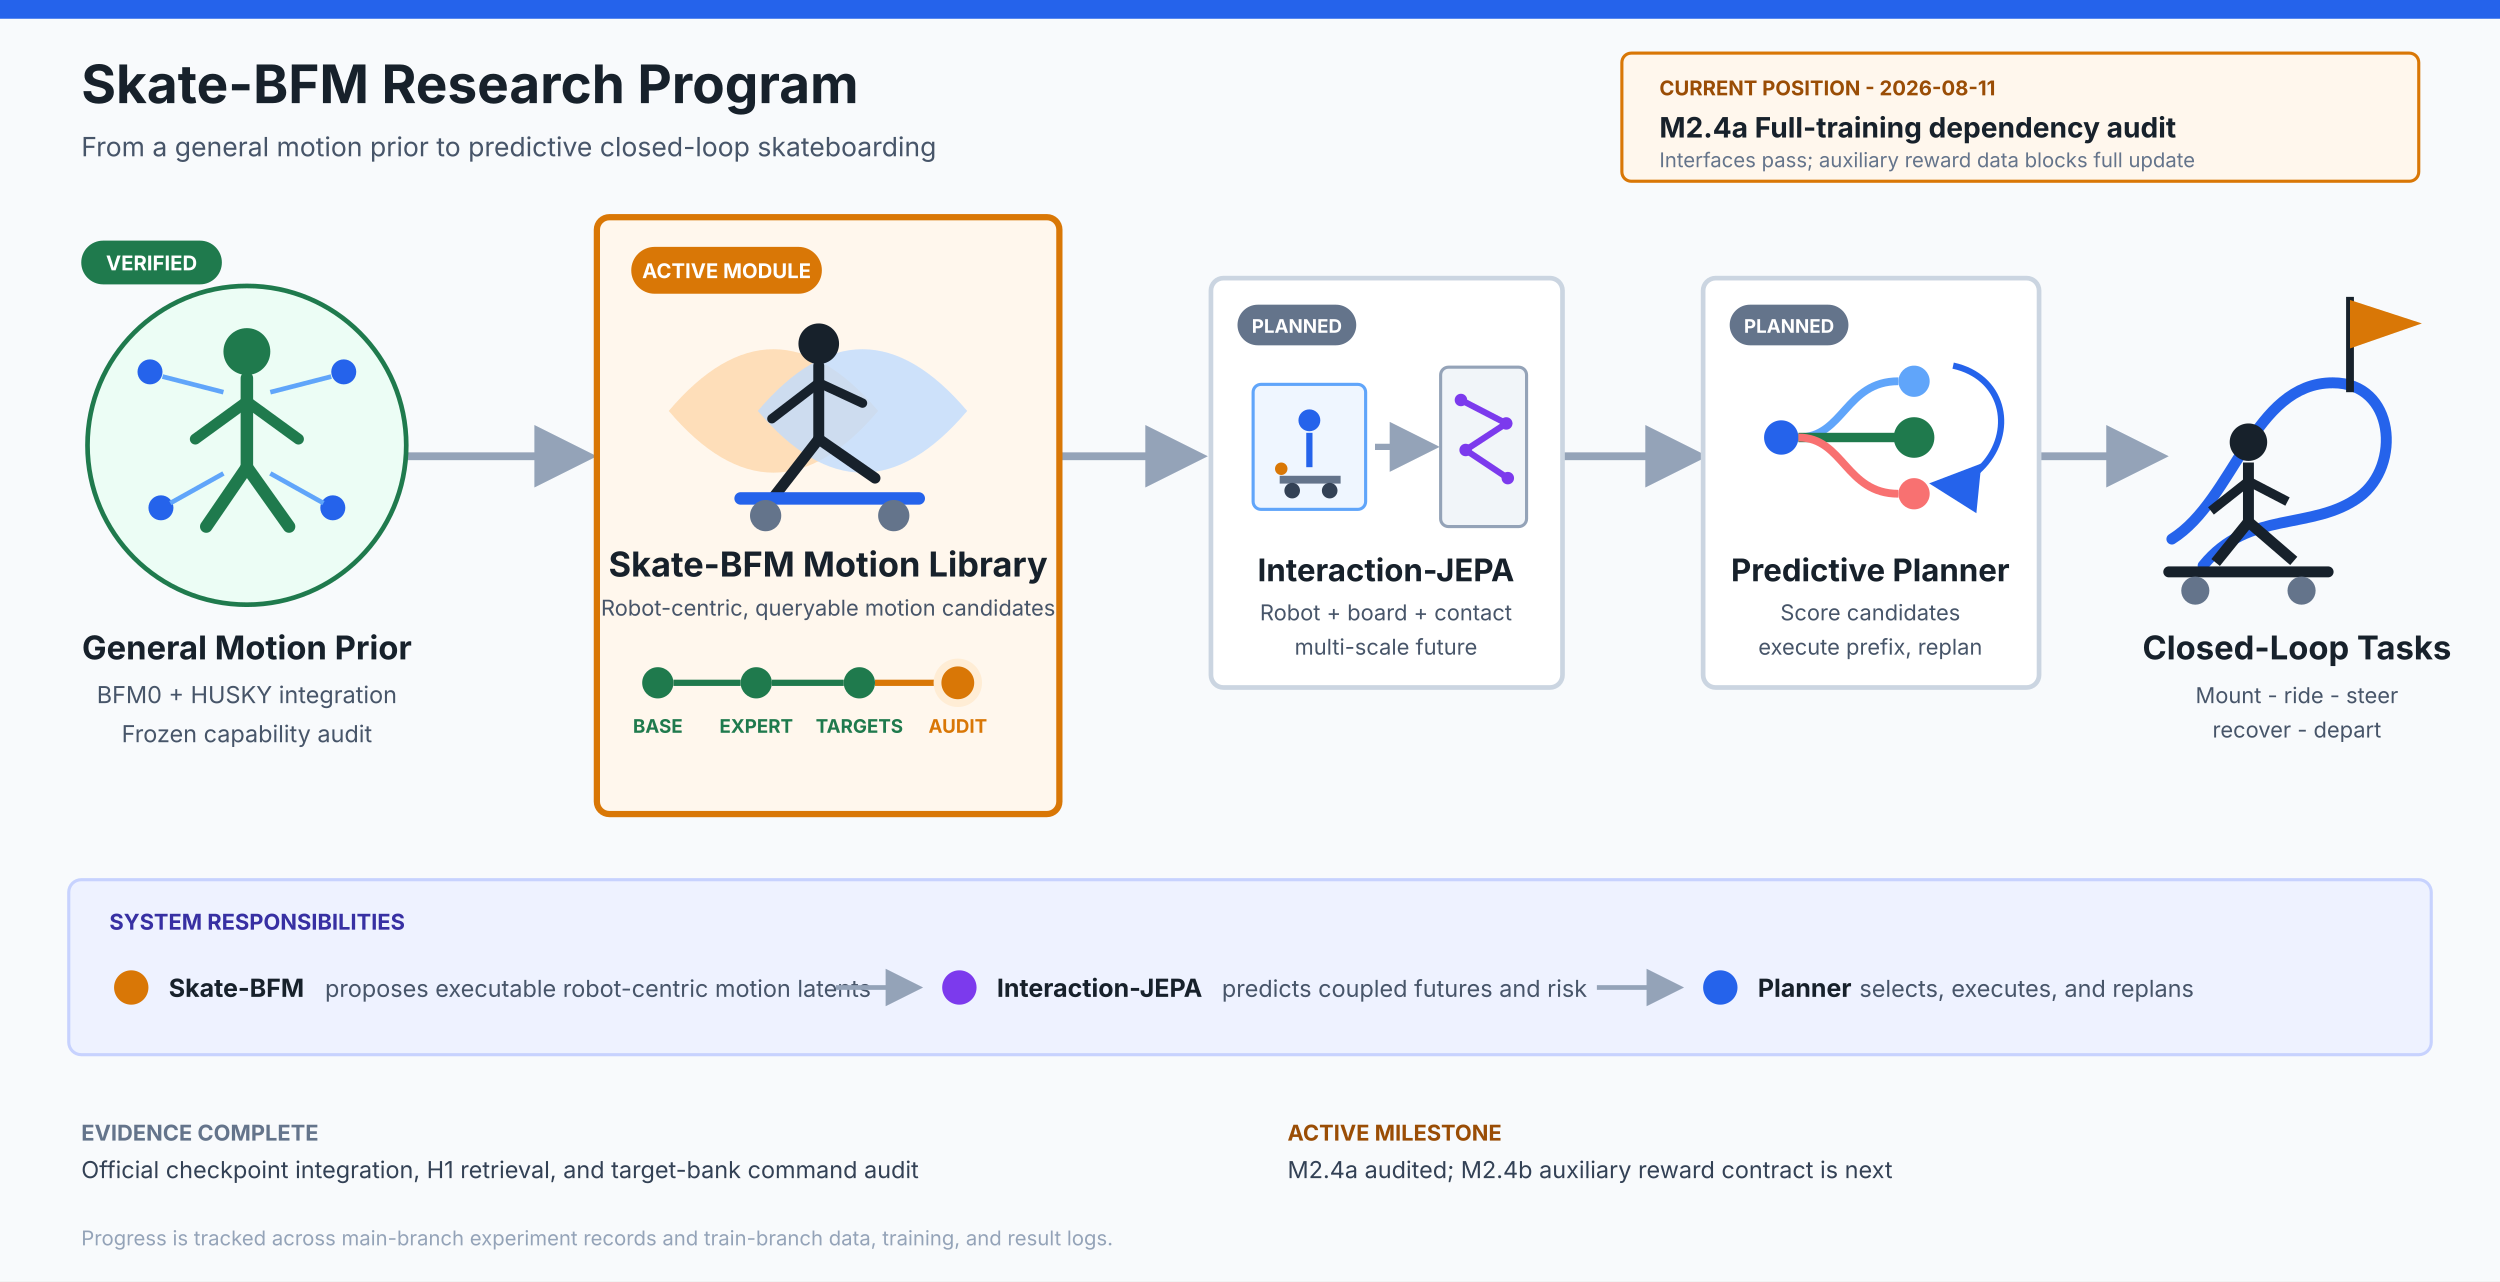
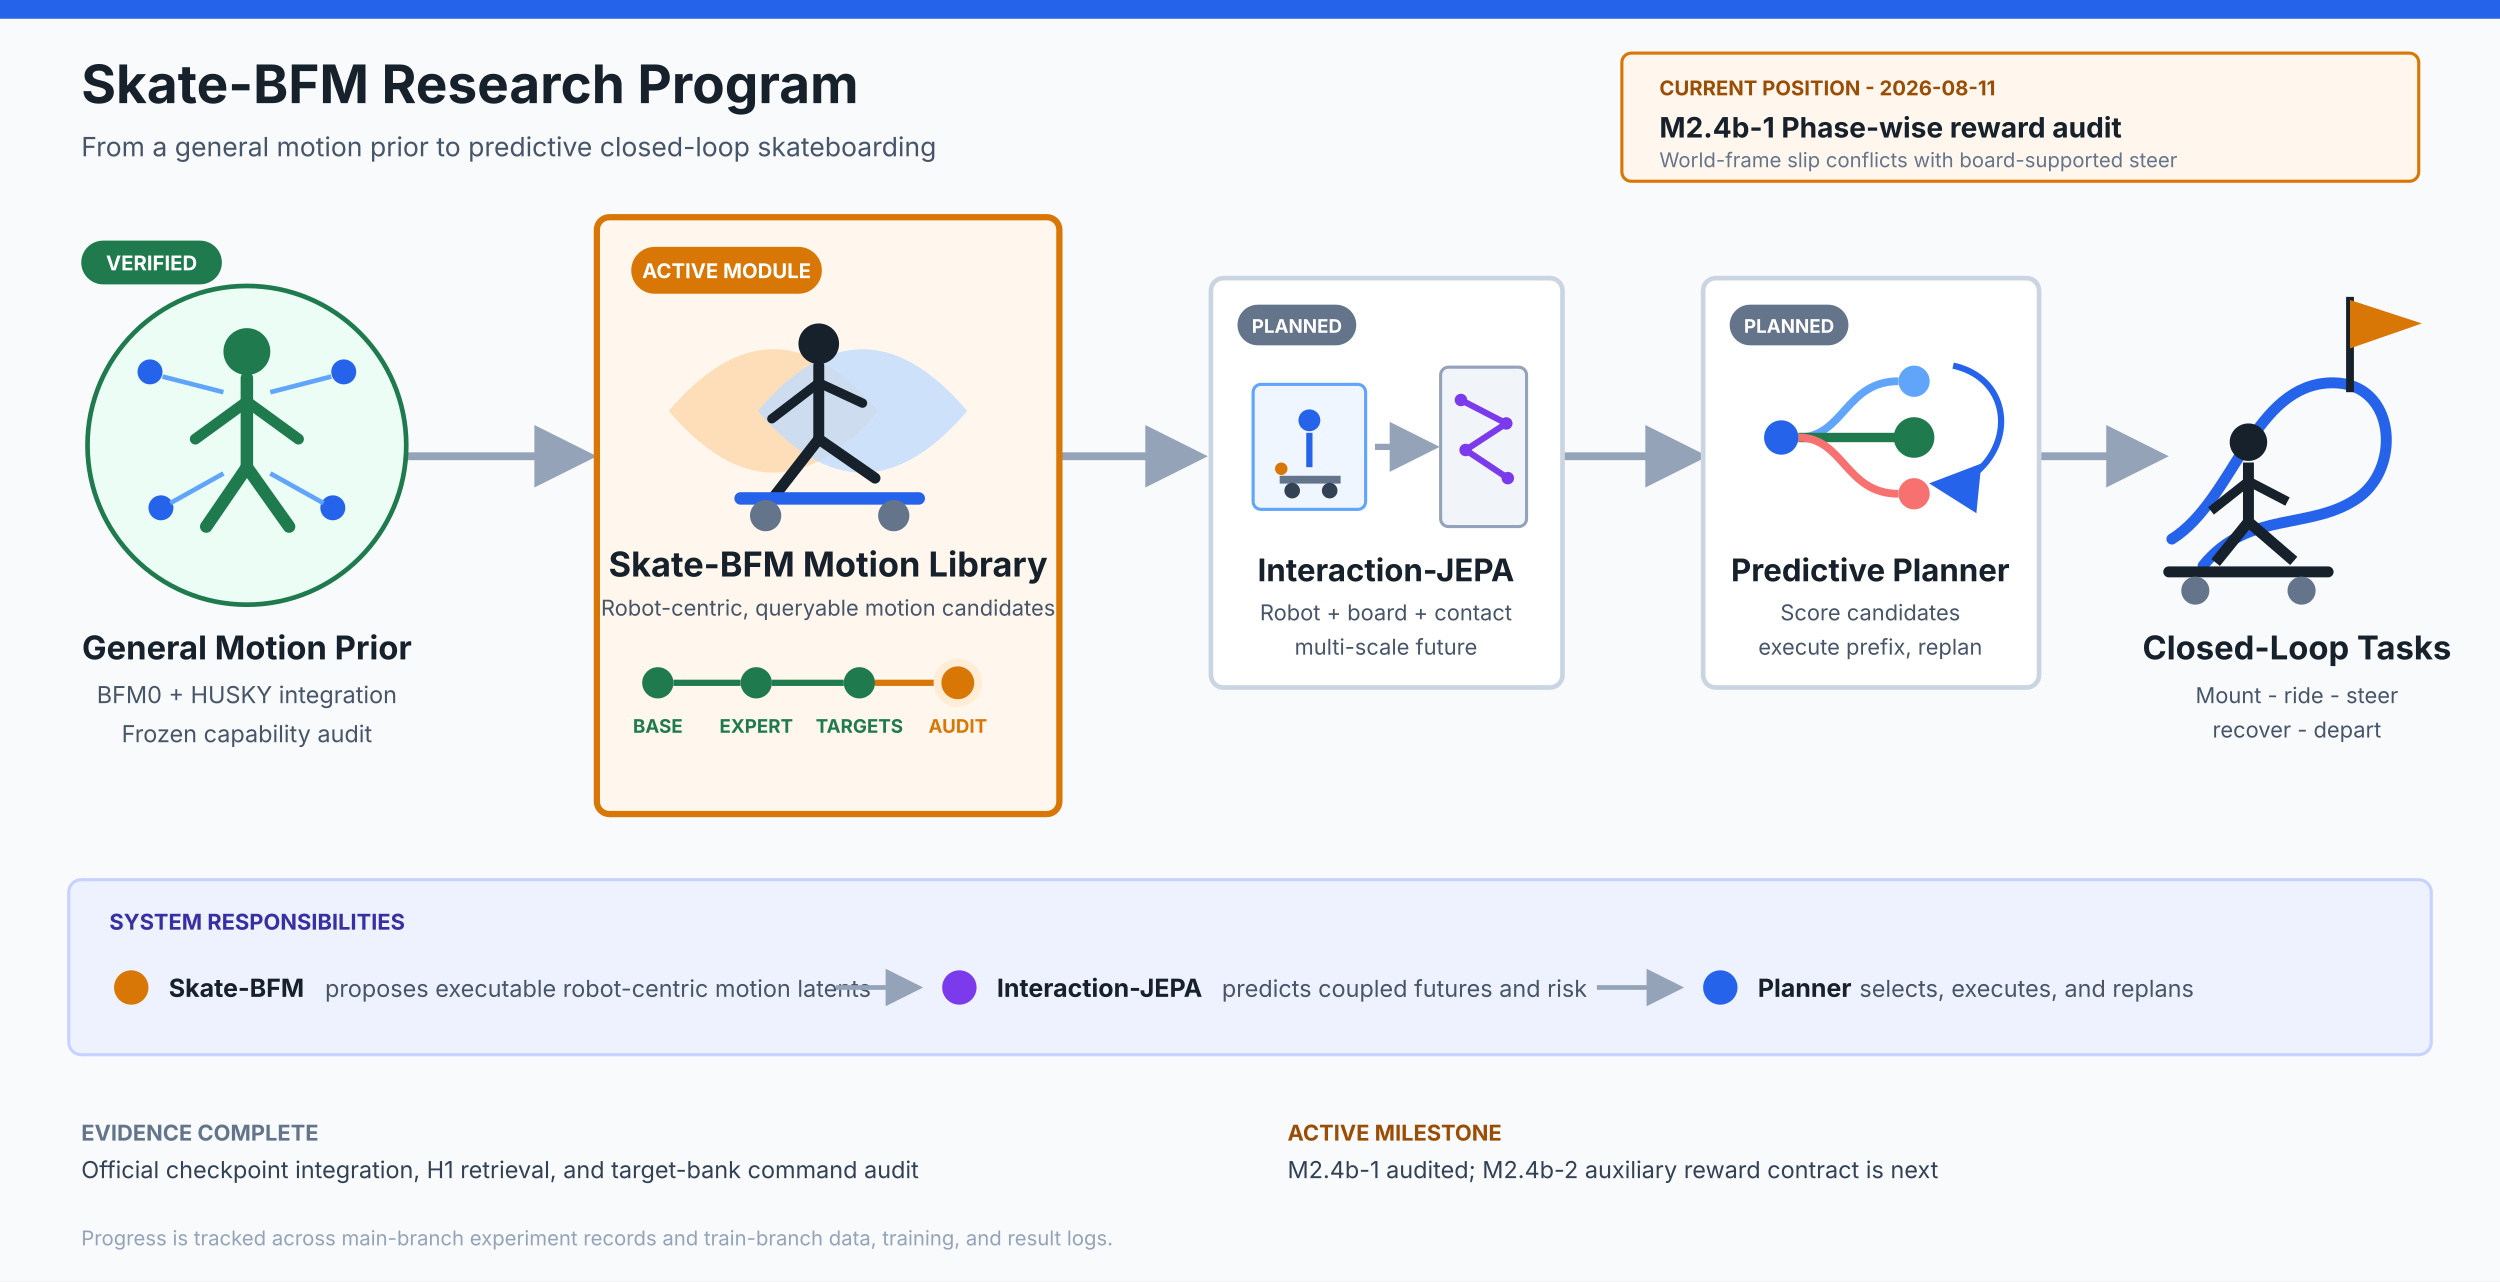
<svg xmlns="http://www.w3.org/2000/svg" width="1600" height="820" viewBox="0 0 1600 820" role="img" aria-labelledby="title desc">
  <defs>
    <marker id="arrow" viewBox="0 0 10 10" refX="8" refY="5" markerWidth="8" markerHeight="8" orient="auto-start-reverse">
      <path d="M 0 0 L 10 5 L 0 10 z" fill="#94a3b8" />
    </marker>
    <marker id="arrow-blue" viewBox="0 0 10 10" refX="8" refY="5" markerWidth="8" markerHeight="8" orient="auto-start-reverse">
      <path d="M 0 0 L 10 5 L 0 10 z" fill="#2563eb" />
    </marker>
  </defs>
  <rect width="1600" height="820" fill="#f8fafc" />
  <rect width="1600" height="12" fill="#2563eb" />
  <text x="52" y="66" fill="#17212b" font-family="Inter, Arial, sans-serif" font-size="34" font-weight="700">Skate-BFM Research Program</text>
  <text x="52" y="100" fill="#475569" font-family="Inter, Arial, sans-serif" font-size="17">From a general motion prior to predictive closed-loop skateboarding</text>
  <rect x="1038" y="34" width="510" height="82" rx="6" fill="#fff7ed" stroke="#d97706" stroke-width="2" />
  <text x="1062" y="61" fill="#9a4d05" font-family="Inter, Arial, sans-serif" font-size="13" font-weight="700">CURRENT POSITION - 2026-08-11</text>
-   <text x="1062" y="88" fill="#17212b" font-family="Inter, Arial, sans-serif" font-size="18" font-weight="700">M2.4a Full-training dependency audit</text>
-   <text x="1062" y="107" fill="#64748b" font-family="Inter, Arial, sans-serif" font-size="13">Interfaces pass; auxiliary reward data blocks full update</text>
+   <text x="1062" y="88" fill="#17212b" font-family="Inter, Arial, sans-serif" font-size="18" font-weight="700">M2.4b-1 Phase-wise reward audit</text>
+   <text x="1062" y="107" fill="#64748b" font-family="Inter, Arial, sans-serif" font-size="13">World-frame slip conflicts with board-supported steer</text>
  <line x1="258" y1="292" x2="374" y2="292" stroke="#94a3b8" stroke-width="5" marker-end="url(#arrow)" />
  <line x1="670" y1="292" x2="765" y2="292" stroke="#94a3b8" stroke-width="5" marker-end="url(#arrow)" />
  <line x1="1000" y1="292" x2="1085" y2="292" stroke="#94a3b8" stroke-width="5" marker-end="url(#arrow)" />
  <line x1="1300" y1="292" x2="1380" y2="292" stroke="#94a3b8" stroke-width="5" marker-end="url(#arrow)" />
  <g font-family="Inter, Arial, sans-serif">
    <circle cx="158" cy="285" r="102" fill="#ecfdf5" stroke="#1f7a4d" stroke-width="3" />
    <circle cx="158" cy="225" r="15" fill="#1f7a4d" />
    <line x1="158" y1="242" x2="158" y2="300" stroke="#1f7a4d" stroke-width="8" stroke-linecap="round" />
    <line x1="158" y1="257" x2="125" y2="281" stroke="#1f7a4d" stroke-width="7" stroke-linecap="round" />
    <line x1="158" y1="257" x2="191" y2="281" stroke="#1f7a4d" stroke-width="7" stroke-linecap="round" />
    <line x1="158" y1="299" x2="132" y2="337" stroke="#1f7a4d" stroke-width="8" stroke-linecap="round" />
    <line x1="158" y1="299" x2="185" y2="337" stroke="#1f7a4d" stroke-width="8" stroke-linecap="round" />
    <circle cx="96" cy="238" r="8" fill="#2563eb" />
    <circle cx="220" cy="238" r="8" fill="#2563eb" />
    <circle cx="103" cy="325" r="8" fill="#2563eb" />
    <circle cx="213" cy="325" r="8" fill="#2563eb" />
    <line x1="104" y1="241" x2="143" y2="251" stroke="#60a5fa" stroke-width="3" />
    <line x1="212" y1="241" x2="173" y2="251" stroke="#60a5fa" stroke-width="3" />
    <line x1="109" y1="322" x2="143" y2="303" stroke="#60a5fa" stroke-width="3" />
    <line x1="207" y1="322" x2="173" y2="303" stroke="#60a5fa" stroke-width="3" />
    <rect x="52" y="154" width="90" height="28" rx="14" fill="#1f7a4d" />
    <text x="97" y="173" fill="#ffffff" font-size="13" font-weight="700" text-anchor="middle">VERIFIED</text>
    <text x="158" y="422" fill="#17212b" font-size="21" font-weight="700" text-anchor="middle">General Motion Prior</text>
    <text x="158" y="450" fill="#475569" font-size="15" text-anchor="middle">BFM0 + HUSKY integration</text>
    <text x="158" y="475" fill="#475569" font-size="15" text-anchor="middle">Frozen capability audit</text>
  </g>
  <g font-family="Inter, Arial, sans-serif">
    <rect x="382" y="139" width="296" height="382" rx="8" fill="#fff7ed" stroke="#d97706" stroke-width="4" />
    <rect x="404" y="158" width="122" height="30" rx="15" fill="#d97706" />
    <text x="465" y="178" fill="#ffffff" font-size="13" font-weight="700" text-anchor="middle">ACTIVE MODULE</text>
    <path d="M 428 263 Q 495 184 562 263 Q 495 342 428 263" fill="#fed7aa" opacity="0.78" />
    <path d="M 485 263 Q 552 184 619 263 Q 552 342 485 263" fill="#bfdbfe" opacity="0.78" />
    <circle cx="524" cy="220" r="13" fill="#17212b" />
    <line x1="524" y1="234" x2="524" y2="282" stroke="#17212b" stroke-width="7" stroke-linecap="round" />
    <line x1="524" y1="245" x2="494" y2="268" stroke="#17212b" stroke-width="6" stroke-linecap="round" />
    <line x1="524" y1="245" x2="552" y2="258" stroke="#17212b" stroke-width="6" stroke-linecap="round" />
    <line x1="524" y1="281" x2="496" y2="317" stroke="#17212b" stroke-width="7" stroke-linecap="round" />
    <line x1="524" y1="281" x2="560" y2="306" stroke="#17212b" stroke-width="7" stroke-linecap="round" />
    <line x1="474" y1="319" x2="588" y2="319" stroke="#2563eb" stroke-width="8" stroke-linecap="round" />
    <circle cx="490" cy="330" r="10" fill="#64748b" />
    <circle cx="572" cy="330" r="10" fill="#64748b" />
    <text x="530" y="369" fill="#17212b" font-size="22" font-weight="700" text-anchor="middle">Skate-BFM Motion Library</text>
    <text x="530" y="394" fill="#475569" font-size="14" text-anchor="middle">Robot-centric, queryable motion candidates</text>
    <circle cx="421" cy="437" r="10" fill="#1f7a4d" />
    <line x1="431" y1="437" x2="474" y2="437" stroke="#1f7a4d" stroke-width="4" />
    <circle cx="484" cy="437" r="10" fill="#1f7a4d" />
    <line x1="494" y1="437" x2="540" y2="437" stroke="#1f7a4d" stroke-width="4" />
    <circle cx="550" cy="437" r="10" fill="#1f7a4d" />
    <line x1="560" y1="437" x2="603" y2="437" stroke="#d97706" stroke-width="4" />
    <circle cx="613" cy="437" r="13" fill="#d97706" stroke="#ffedd5" stroke-width="5" />
    <text x="421" y="469" fill="#1f7a4d" font-size="12" font-weight="700" text-anchor="middle">BASE</text>
    <text x="484" y="469" fill="#1f7a4d" font-size="12" font-weight="700" text-anchor="middle">EXPERT</text>
    <text x="550" y="469" fill="#1f7a4d" font-size="12" font-weight="700" text-anchor="middle">TARGETS</text>
    <text x="613" y="469" fill="#d97706" font-size="12" font-weight="700" text-anchor="middle">AUDIT</text>
  </g>
  <g font-family="Inter, Arial, sans-serif">
    <rect x="775" y="178" width="225" height="262" rx="8" fill="#ffffff" stroke="#cbd5e1" stroke-width="3" />
    <rect x="792" y="195" width="76" height="26" rx="13" fill="#64748b" />
    <text x="830" y="213" fill="#ffffff" font-size="12" font-weight="700" text-anchor="middle">PLANNED</text>
    <rect x="802" y="246" width="72" height="80" rx="5" fill="#eff6ff" stroke="#60a5fa" stroke-width="2" />
    <circle cx="838" cy="269" r="7" fill="#2563eb" />
    <line x1="838" y1="277" x2="838" y2="299" stroke="#2563eb" stroke-width="4" />
    <line x1="819" y1="307" x2="858" y2="307" stroke="#64748b" stroke-width="5" />
    <circle cx="827" cy="314" r="5" fill="#334155" />
    <circle cx="851" cy="314" r="5" fill="#334155" />
    <circle cx="820" cy="300" r="4" fill="#d97706" />
    <line x1="880" y1="286" x2="915" y2="286" stroke="#94a3b8" stroke-width="4" marker-end="url(#arrow)" />
    <rect x="922" y="235" width="55" height="102" rx="5" fill="#f1f5f9" stroke="#94a3b8" stroke-width="2" />
    <path d="M 935 256 L 964 271 L 938 288 L 965 306" fill="none" stroke="#7c3aed" stroke-width="4" />
    <circle cx="935" cy="256" r="4" fill="#7c3aed" />
    <circle cx="964" cy="271" r="4" fill="#7c3aed" />
    <circle cx="938" cy="288" r="4" fill="#7c3aed" />
    <circle cx="965" cy="306" r="4" fill="#7c3aed" />
    <text x="887" y="372" fill="#17212b" font-size="20" font-weight="700" text-anchor="middle">Interaction-JEPA</text>
    <text x="887" y="397" fill="#475569" font-size="14" text-anchor="middle">Robot + board + contact</text>
    <text x="887" y="419" fill="#475569" font-size="14" text-anchor="middle">multi-scale future</text>
  </g>
  <g font-family="Inter, Arial, sans-serif">
    <rect x="1090" y="178" width="215" height="262" rx="8" fill="#ffffff" stroke="#cbd5e1" stroke-width="3" />
    <rect x="1107" y="195" width="76" height="26" rx="13" fill="#64748b" />
    <text x="1145" y="213" fill="#ffffff" font-size="12" font-weight="700" text-anchor="middle">PLANNED</text>
    <circle cx="1140" cy="280" r="11" fill="#2563eb" />
    <path d="M 1151 280 C 1180 280 1181 244 1215 244" fill="none" stroke="#60a5fa" stroke-width="5" />
    <path d="M 1151 280 C 1180 280 1181 280 1215 280" fill="none" stroke="#1f7a4d" stroke-width="6" />
    <path d="M 1151 280 C 1180 280 1181 316 1215 316" fill="none" stroke="#f87171" stroke-width="5" />
    <circle cx="1225" cy="244" r="10" fill="#60a5fa" />
    <circle cx="1225" cy="280" r="13" fill="#1f7a4d" />
    <circle cx="1225" cy="316" r="10" fill="#f87171" />
    <path d="M 1250 234 C 1282 241 1289 274 1271 296 C 1262 307 1251 311 1241 310" fill="none" stroke="#2563eb" stroke-width="4" marker-end="url(#arrow-blue)" />
    <text x="1197" y="372" fill="#17212b" font-size="20" font-weight="700" text-anchor="middle">Predictive Planner</text>
    <text x="1197" y="397" fill="#475569" font-size="14" text-anchor="middle">Score candidates</text>
    <text x="1197" y="419" fill="#475569" font-size="14" text-anchor="middle">execute prefix, replan</text>
  </g>
  <g font-family="Inter, Arial, sans-serif">
    <path d="M 1390 345 C 1430 320 1442 245 1493 245 C 1533 245 1537 298 1510 318 C 1480 340 1439 326 1410 362" fill="none" stroke="#2563eb" stroke-width="7" stroke-linecap="round" />
    <line x1="1504" y1="190" x2="1504" y2="251" stroke="#17212b" stroke-width="5" />
    <path d="M 1504 192 L 1550 207 L 1504 223 z" fill="#d97706" />
    <line x1="1388" y1="366" x2="1490" y2="366" stroke="#17212b" stroke-width="7" stroke-linecap="round" />
    <circle cx="1405" cy="378" r="9" fill="#64748b" />
    <circle cx="1473" cy="378" r="9" fill="#64748b" />
    <circle cx="1439" cy="283" r="12" fill="#17212b" />
    <line x1="1439" y1="296" x2="1439" y2="335" stroke="#17212b" stroke-width="7" />
    <line x1="1439" y1="308" x2="1415" y2="327" stroke="#17212b" stroke-width="6" />
    <line x1="1439" y1="308" x2="1464" y2="321" stroke="#17212b" stroke-width="6" />
    <line x1="1439" y1="334" x2="1418" y2="360" stroke="#17212b" stroke-width="7" />
    <line x1="1439" y1="334" x2="1468" y2="359" stroke="#17212b" stroke-width="7" />
    <text x="1470" y="422" fill="#17212b" font-size="21" font-weight="700" text-anchor="middle">Closed-Loop Tasks</text>
    <text x="1470" y="450" fill="#475569" font-size="14" text-anchor="middle">Mount - ride - steer</text>
    <text x="1470" y="472" fill="#475569" font-size="14" text-anchor="middle">recover - depart</text>
  </g>
  <rect x="44" y="563" width="1512" height="112" rx="8" fill="#eef2ff" stroke="#c7d2fe" stroke-width="2" />
  <text x="70" y="595" fill="#3730a3" font-family="Inter, Arial, sans-serif" font-size="14" font-weight="700">SYSTEM RESPONSIBILITIES</text>
  <circle cx="84" cy="632" r="11" fill="#d97706" />
  <text x="108" y="638" fill="#17212b" font-family="Inter, Arial, sans-serif" font-size="16" font-weight="700">Skate-BFM</text>
  <text x="208" y="638" fill="#475569" font-family="Inter, Arial, sans-serif" font-size="15">proposes executable robot-centric motion latents</text>
  <line x1="535" y1="632" x2="586" y2="632" stroke="#94a3b8" stroke-width="3" marker-end="url(#arrow)" />
  <circle cx="614" cy="632" r="11" fill="#7c3aed" />
  <text x="638" y="638" fill="#17212b" font-family="Inter, Arial, sans-serif" font-size="16" font-weight="700">Interaction-JEPA</text>
  <text x="782" y="638" fill="#475569" font-family="Inter, Arial, sans-serif" font-size="15">predicts coupled futures and risk</text>
  <line x1="1022" y1="632" x2="1073" y2="632" stroke="#94a3b8" stroke-width="3" marker-end="url(#arrow)" />
  <circle cx="1101" cy="632" r="11" fill="#2563eb" />
  <text x="1125" y="638" fill="#17212b" font-family="Inter, Arial, sans-serif" font-size="16" font-weight="700">Planner</text>
  <text x="1190" y="638" fill="#475569" font-family="Inter, Arial, sans-serif" font-size="15">selects, executes, and replans</text>
  <text x="52" y="730" fill="#64748b" font-family="Inter, Arial, sans-serif" font-size="14" font-weight="700">EVIDENCE COMPLETE</text>
  <text x="52" y="754" fill="#334155" font-family="Inter, Arial, sans-serif" font-size="15">Official checkpoint integration, H1 retrieval, and target-bank command audit</text>
  <text x="824" y="730" fill="#9a4d05" font-family="Inter, Arial, sans-serif" font-size="14" font-weight="700">ACTIVE MILESTONE</text>
-   <text x="824" y="754" fill="#334155" font-family="Inter, Arial, sans-serif" font-size="15">M2.4a audited; M2.4b auxiliary reward contract is next</text>
+   <text x="824" y="754" fill="#334155" font-family="Inter, Arial, sans-serif" font-size="15">M2.4b-1 audited; M2.4b-2 auxiliary reward contract is next</text>
  <text x="52" y="797" fill="#94a3b8" font-family="Inter, Arial, sans-serif" font-size="13">Progress is tracked across main-branch experiment records and train-branch data, training, and result logs.</text>
</svg>
